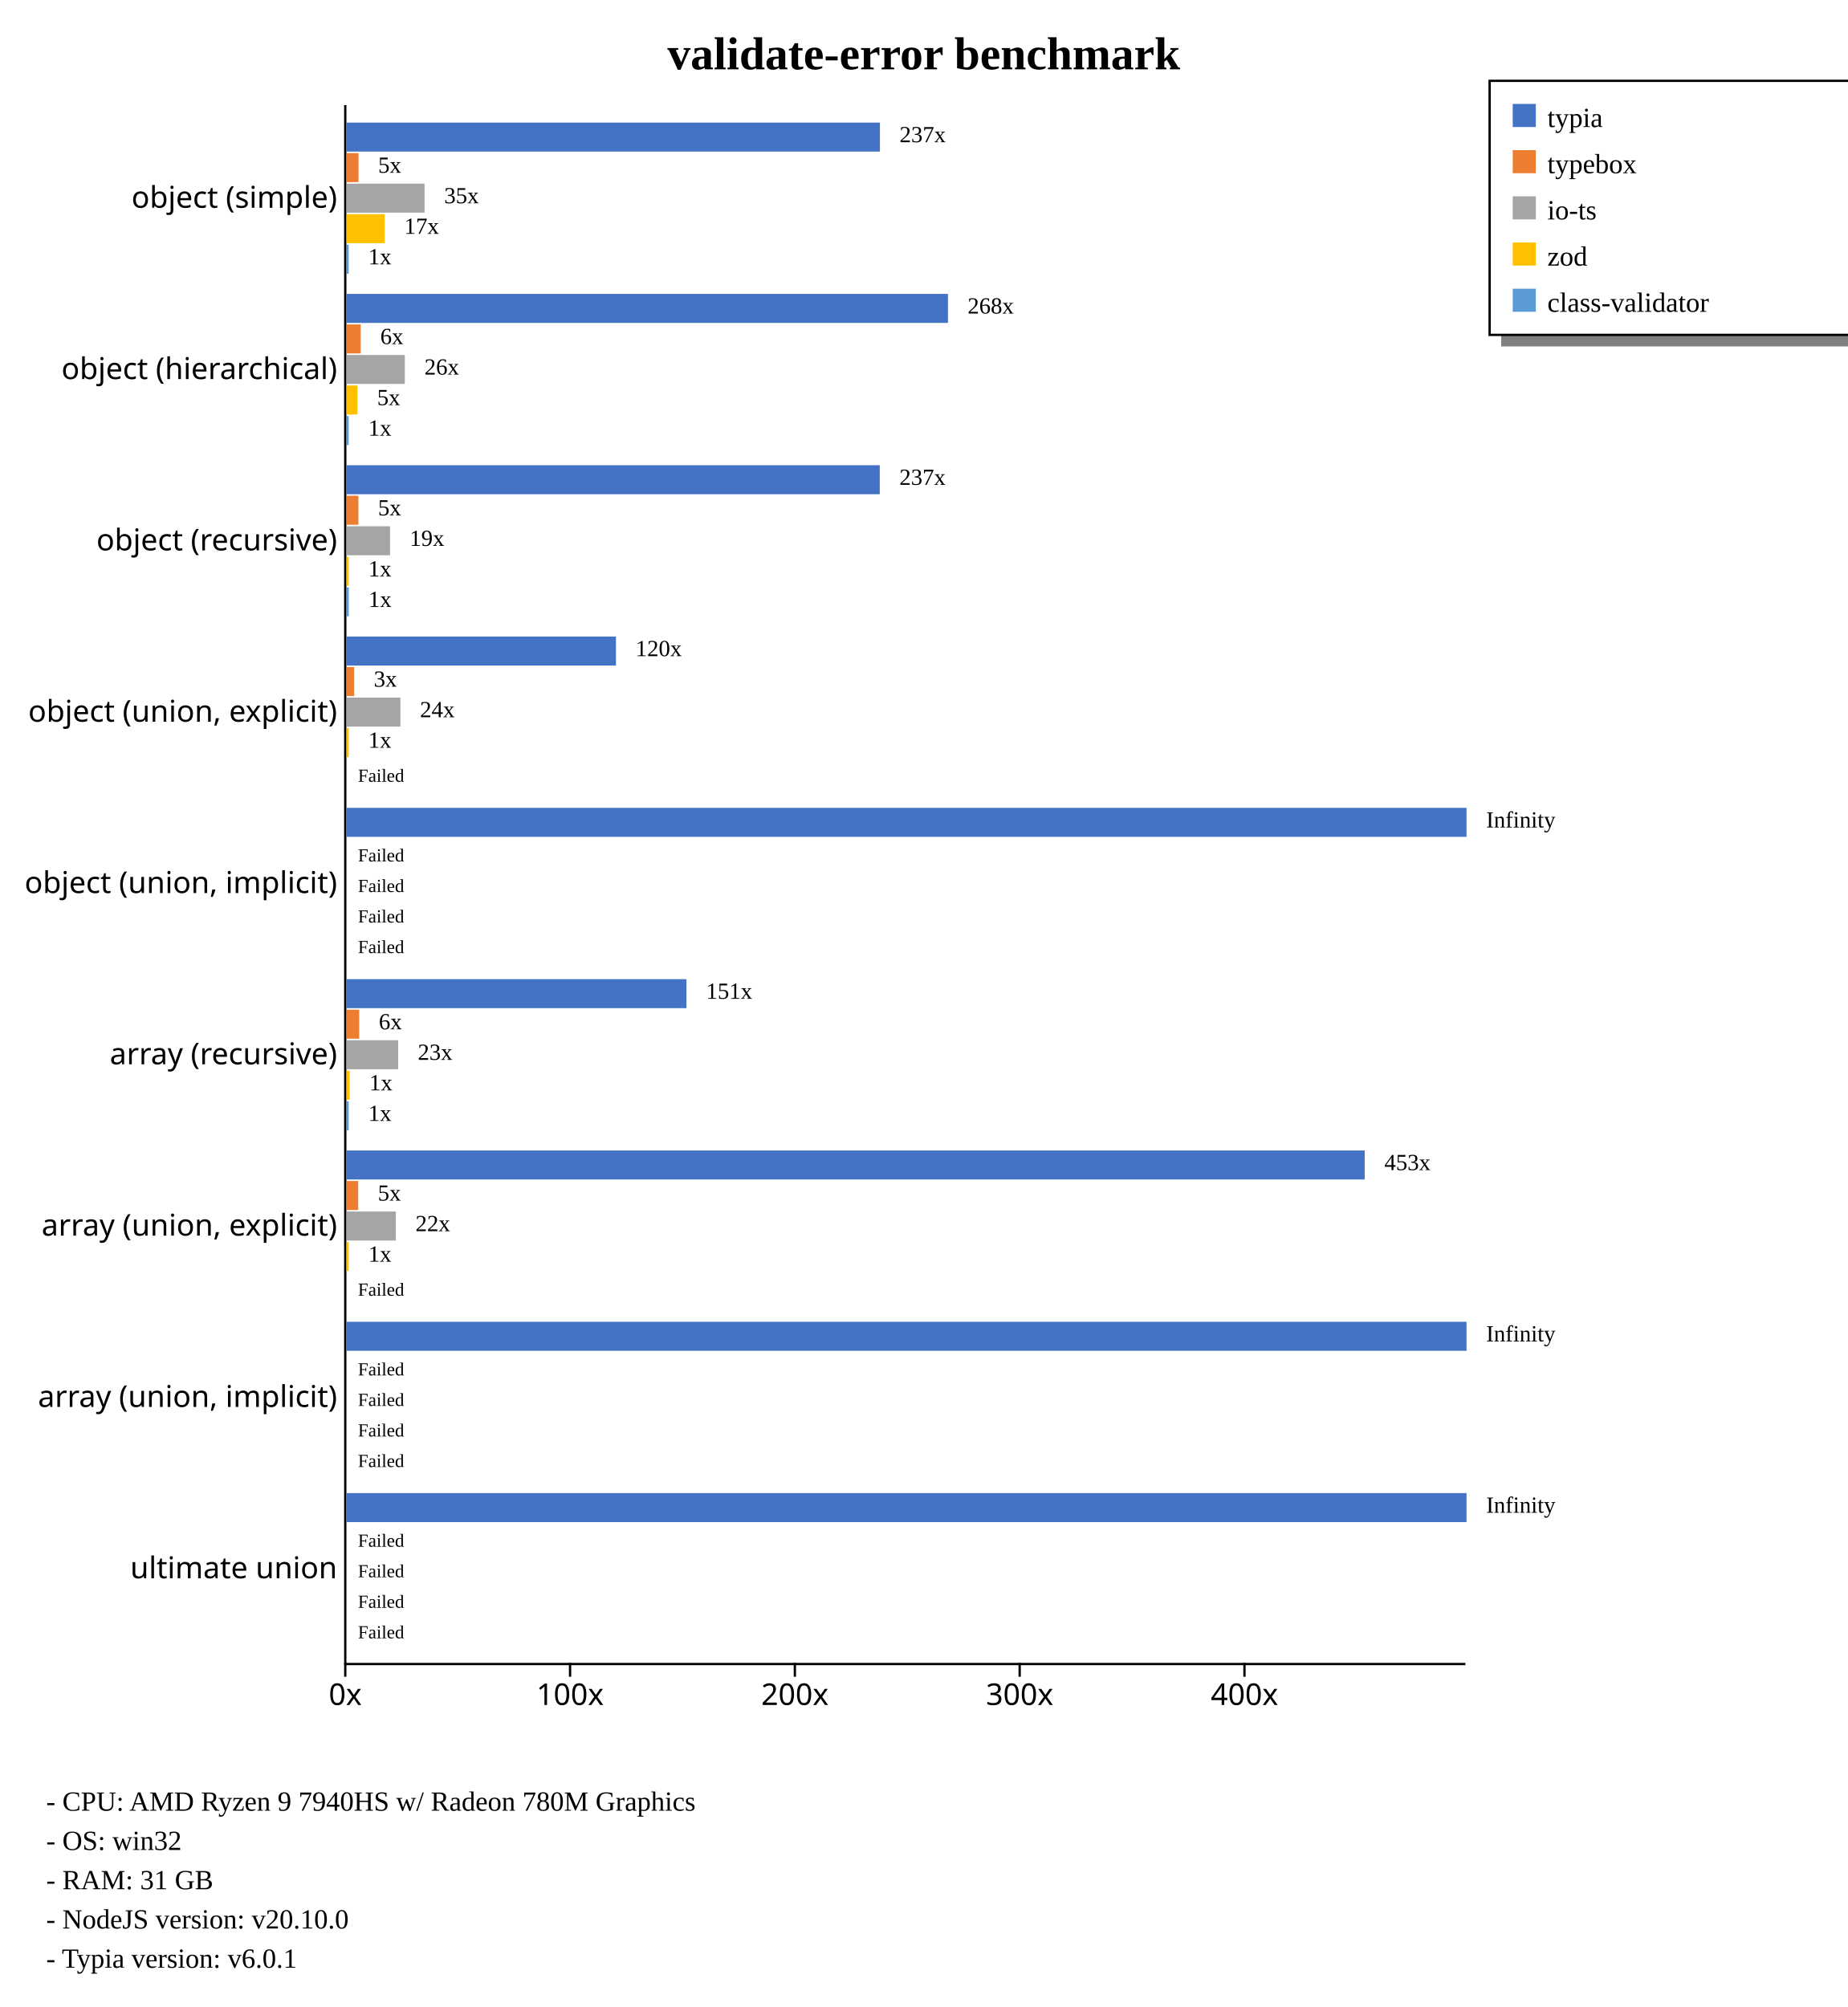
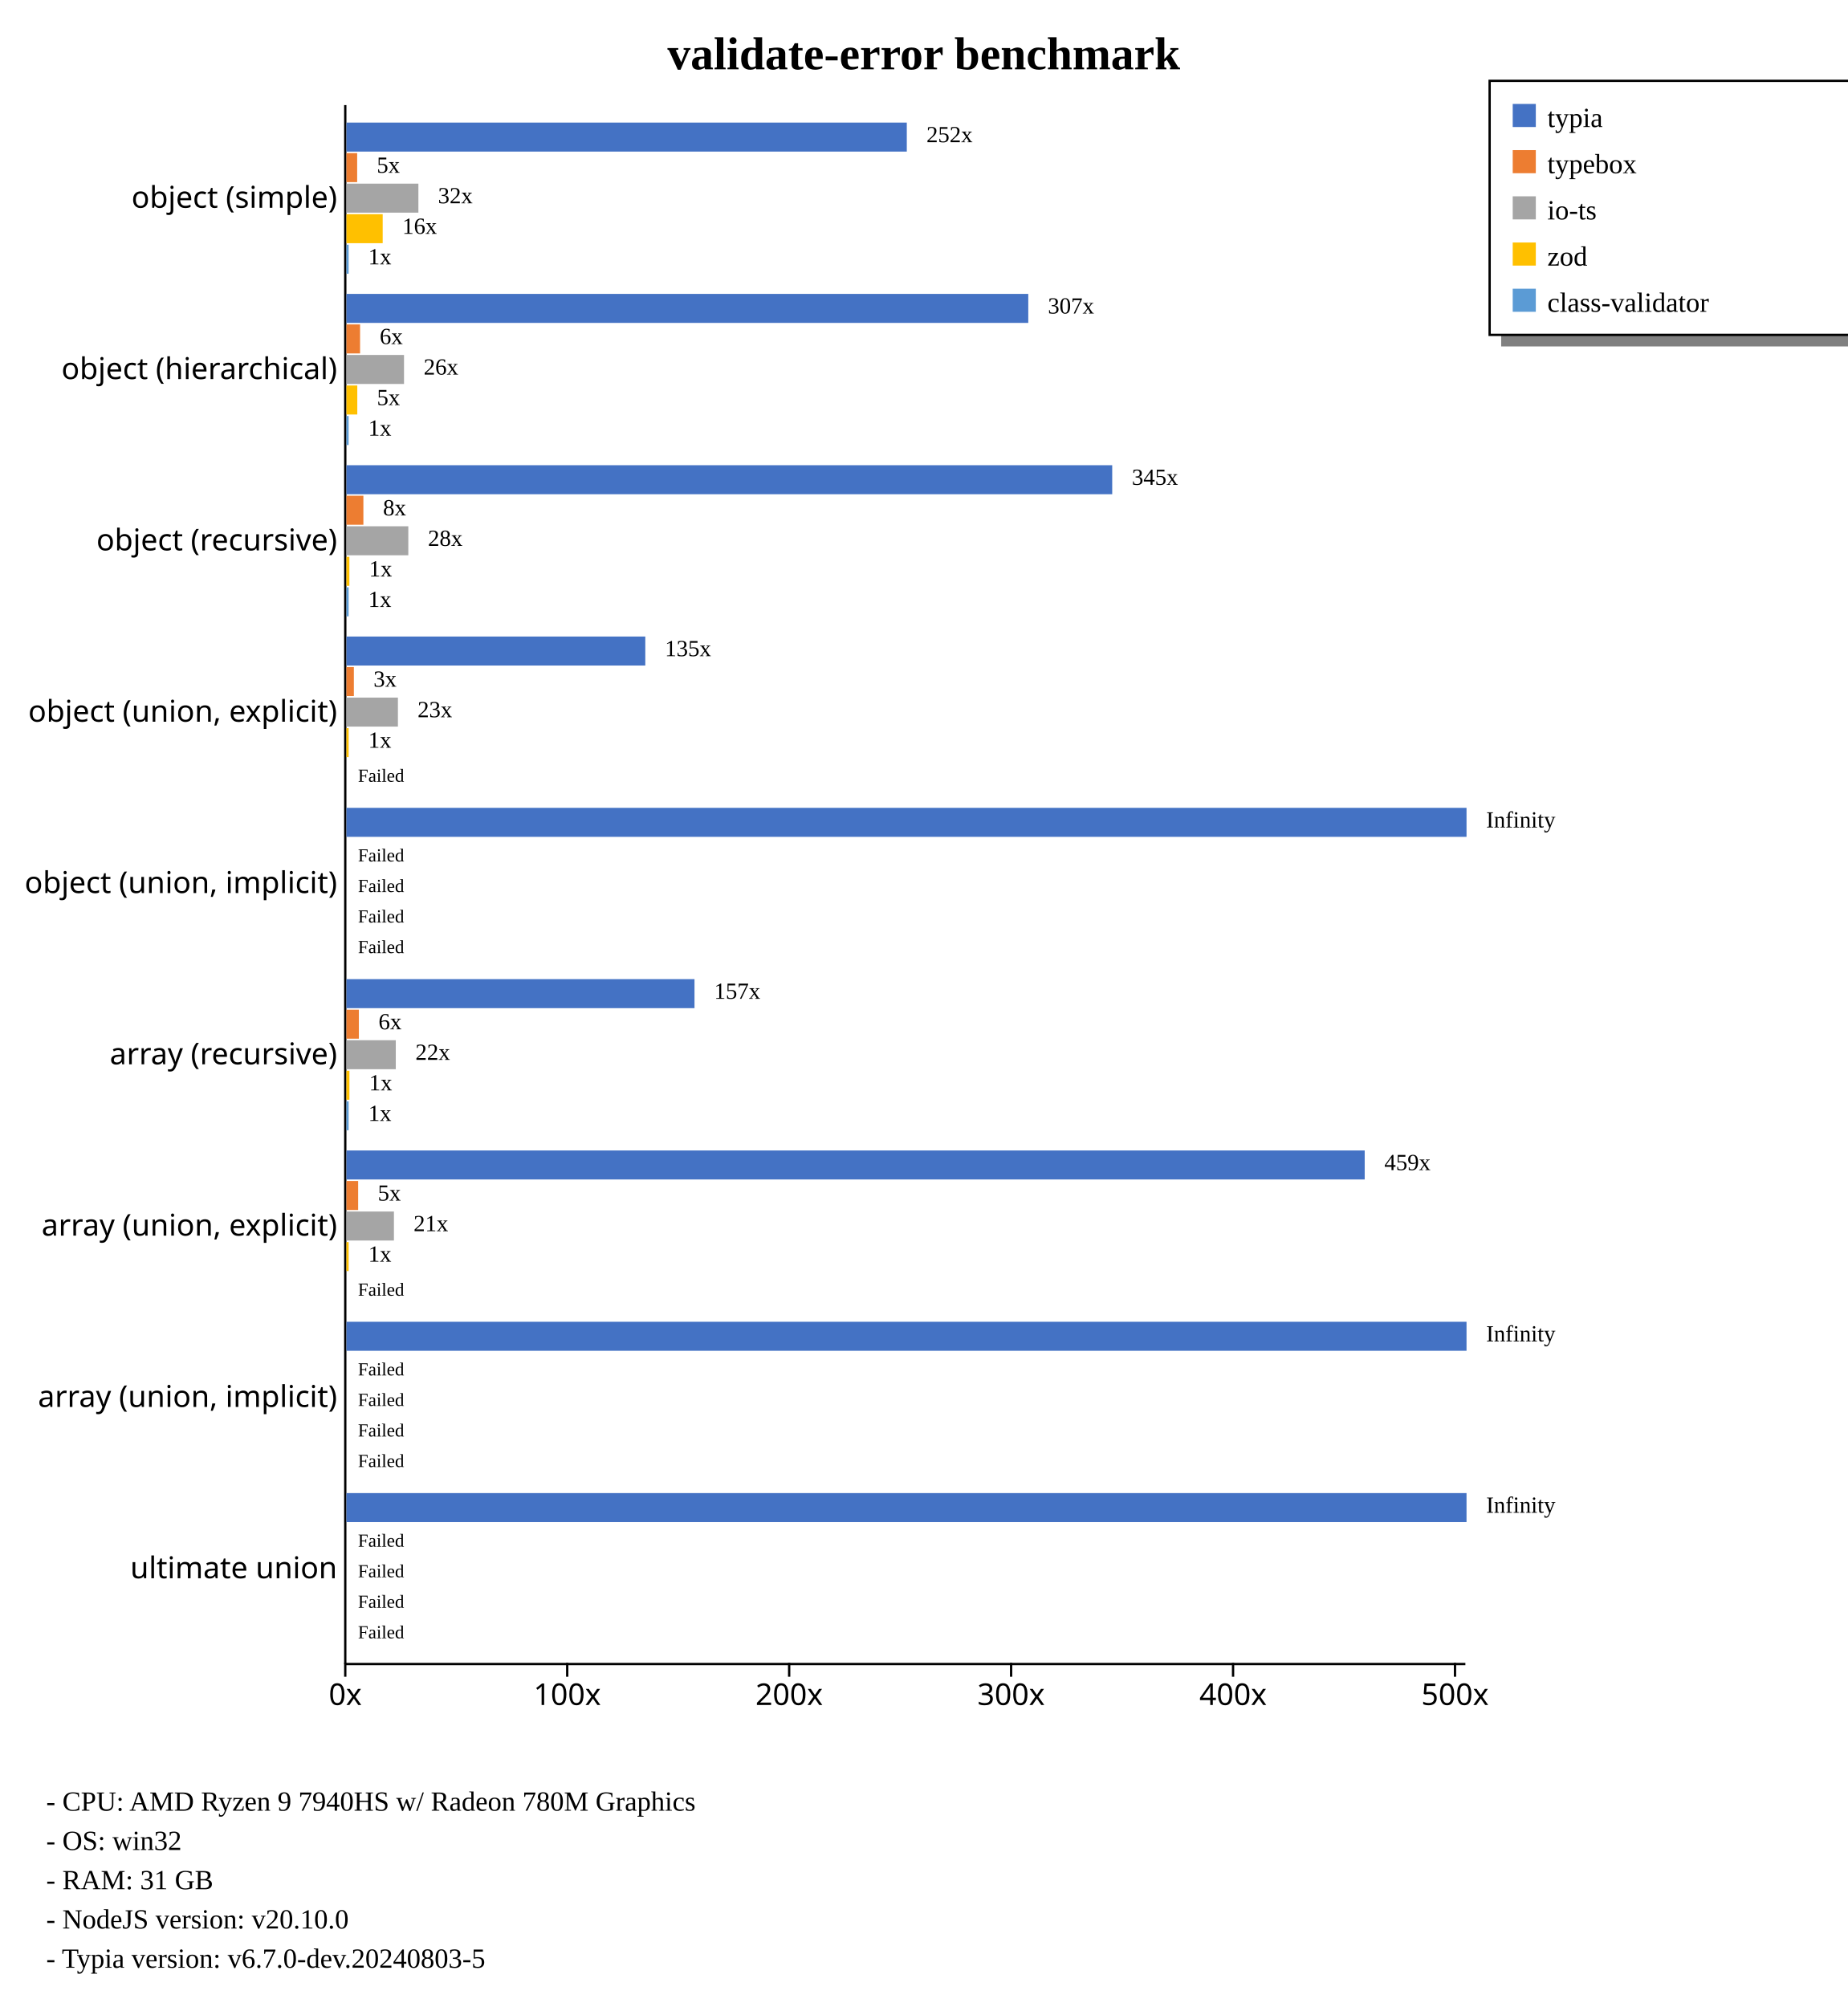
<svg xmlns="http://www.w3.org/2000/svg" width="800" height="869" style="background-color: white;">
  <g class="y axis" transform="translate(149,45)" fill="none" font-size="10" font-family="sans-serif" text-anchor="end" style="font-size: 13px;">
    <path class="domain" stroke="currentColor" d="M0.5,0.5V675.5" />
    <g class="tick" opacity="1" transform="translate(0,40.7967)" style="font-size: 13px;">
      <line stroke="currentColor" x2="0" />
      <text fill="currentColor" x="-3" dy="0.32em">object (simple)    </text>
    </g>
    <g class="tick" opacity="1" transform="translate(0,114.9725)" style="font-size: 13px;">
      <line stroke="currentColor" x2="0" />
      <text fill="currentColor" x="-3" dy="0.32em">object (hierarchical)    </text>
    </g>
    <g class="tick" opacity="1" transform="translate(0,189.1484)" style="font-size: 13px;">
      <line stroke="currentColor" x2="0" />
      <text fill="currentColor" x="-3" dy="0.32em">object (recursive)    </text>
    </g>
    <g class="tick" opacity="1" transform="translate(0,263.3242)" style="font-size: 13px;">
      <line stroke="currentColor" x2="0" />
      <text fill="currentColor" x="-3" dy="0.32em">object (union, explicit)    </text>
    </g>
    <g class="tick" opacity="1" transform="translate(0,337.5)" style="font-size: 13px;">
      <line stroke="currentColor" x2="0" />
      <text fill="currentColor" x="-3" dy="0.32em">object (union, implicit)    </text>
    </g>
    <g class="tick" opacity="1" transform="translate(0,411.6758)" style="font-size: 13px;">
      <line stroke="currentColor" x2="0" />
      <text fill="currentColor" x="-3" dy="0.32em">array (recursive)    </text>
    </g>
    <g class="tick" opacity="1" transform="translate(0,485.8516)" style="font-size: 13px;">
      <line stroke="currentColor" x2="0" />
      <text fill="currentColor" x="-3" dy="0.32em">array (union, explicit)    </text>
    </g>
    <g class="tick" opacity="1" transform="translate(0,560.0275)" style="font-size: 13px;">
      <line stroke="currentColor" x2="0" />
      <text fill="currentColor" x="-3" dy="0.32em">array (union, implicit)    </text>
    </g>
    <g class="tick" opacity="1" transform="translate(0,634.2033)" style="font-size: 13px;">
      <line stroke="currentColor" x2="0" />
      <text fill="currentColor" x="-3" dy="0.32em">ultimate union    </text>
    </g>
  </g>
  <g class="x axis" transform="translate(149,720)" fill="none" font-size="10" font-family="sans-serif" text-anchor="middle" style="font-size: 13px;">
    <path class="domain" stroke="currentColor" d="M0.5,0.5H485.5" />
    <g class="tick" opacity="1" transform="translate(0.5,0)" style="font-size: 13px;">
      <line stroke="currentColor" y2="6" />
      <text fill="currentColor" y="9" dy="0.71em">0x</text>
    </g>
-     <g class="tick" opacity="1" transform="translate(97.83617,0)" style="font-size: 13px;">
+     <g class="tick" opacity="1" transform="translate(96.60273,0)" style="font-size: 13px;">
      <line stroke="currentColor" y2="6" />
      <text fill="currentColor" y="9" dy="0.71em">100x</text>
    </g>
-     <g class="tick" opacity="1" transform="translate(195.1723,0)" style="font-size: 13px;">
+     <g class="tick" opacity="1" transform="translate(192.7055,0)" style="font-size: 13px;">
      <line stroke="currentColor" y2="6" />
      <text fill="currentColor" y="9" dy="0.71em">200x</text>
    </g>
-     <g class="tick" opacity="1" transform="translate(292.5085,0)" style="font-size: 13px;">
+     <g class="tick" opacity="1" transform="translate(288.8082,0)" style="font-size: 13px;">
      <line stroke="currentColor" y2="6" />
      <text fill="currentColor" y="9" dy="0.71em">300x</text>
    </g>
-     <g class="tick" opacity="1" transform="translate(389.8447,0)" style="font-size: 13px;">
+     <g class="tick" opacity="1" transform="translate(384.9109,0)" style="font-size: 13px;">
      <line stroke="currentColor" y2="6" />
      <text fill="currentColor" y="9" dy="0.71em">400x</text>
+     </g>
+     <g class="tick" opacity="1" transform="translate(481.0137,0)" style="font-size: 13px;">
+       <line stroke="currentColor" y2="6" />
+       <text fill="currentColor" y="9" dy="0.71em">500x</text>
    </g>
  </g>
  <text transform="translate(400, 30)" style="text-anchor: middle; font-size: 20px; font-weight: bold;">validate-error benchmark</text>
  <rect x="650" y="145" width="230" height="5" fill="gray" />
  <rect x="645" y="35" width="230" height="110" fill="none" stroke="black" />
  <rect x="655" y="45" width="10" height="10" style="fill: #4472c4;" />
  <text x="670" y="55" style="font-size: 12px;">typia</text>
  <rect x="655" y="65" width="10" height="10" style="fill: #ed7d31;" />
  <text x="670" y="75" style="font-size: 12px;">typebox</text>
  <rect x="655" y="85" width="10" height="10" style="fill: #a5a5a5;" />
  <text x="670" y="95" style="font-size: 12px;">io-ts</text>
  <rect x="655" y="105" width="10" height="10" style="fill: #ffc000;" />
  <text x="670" y="115" style="font-size: 12px;">zod</text>
  <rect x="655" y="125" width="10" height="10" style="fill: #5b9bd5;" />
  <text x="670" y="135" style="font-size: 12px;">class-validator</text>
  <text x="20" y="784" style="font-size: 12px;">  - CPU: AMD Ryzen 9 7940HS w/ Radeon 780M Graphics</text>
  <text x="20" y="801" style="font-size: 12px;">  - OS: win32</text>
  <text x="20" y="818" style="font-size: 12px;">  - RAM: 31 GB</text>
  <text x="20" y="835" style="font-size: 12px;">  - NodeJS version: v20.10.0</text>
-   <text x="20" y="852" style="font-size: 12px;">  - Typia version: v6.0.1</text>
+   <text x="20" y="852" style="font-size: 12px;">  - Typia version: v6.7.0-dev.20240803-5</text>
  <g style="font-size: 13px;">
    <g style="font-size: 13px;">
-       <rect x="150" y="53.079" width="231.008" height="12.558" fill="#4472c4" />
-       <rect x="150" y="66.298" width="5.229" height="12.558" fill="#ed7d31" />
-       <rect x="150" y="79.517" width="33.831" height="12.558" fill="#a5a5a5" />
-       <rect x="150" y="92.737" width="16.561" height="12.558" fill="#ffc000" />
-       <rect x="150" y="105.956" width="0.973" height="12.558" fill="#5b9bd5" />
-       <text class="label" x="389.508" y="61.579" font-size="10px">237x</text>
-       <text class="label" x="163.729" y="74.798" font-size="10px">5x</text>
-       <text class="label" x="192.331" y="88.017" font-size="10px">35x</text>
-       <text class="label" x="175.061" y="101.237" font-size="10px">17x</text>
-       <text class="label" x="159.473" y="114.456" font-size="10px">1x</text>
-       <text class="label" x="386.008" y="63.079" font-size="8px" />
-       <text class="label" x="160.229" y="76.298" font-size="8px" />
-       <text class="label" x="188.831" y="89.517" font-size="8px" />
-       <text class="label" x="171.561" y="102.737" font-size="8px" />
-       <text class="label" x="155.973" y="115.956" font-size="8px" />
-     </g>
-     <g style="font-size: 13px;">
-       <rect x="150" y="127.254" width="260.467" height="12.558" fill="#4472c4" />
-       <rect x="150" y="140.474" width="6.166" height="12.558" fill="#ed7d31" />
-       <rect x="150" y="153.693" width="25.282" height="12.558" fill="#a5a5a5" />
-       <rect x="150" y="166.913" width="4.791" height="12.558" fill="#ffc000" />
-       <rect x="150" y="180.132" width="0.973" height="12.558" fill="#5b9bd5" />
-       <text class="label" x="418.967" y="135.754" font-size="10px">268x</text>
-       <text class="label" x="164.666" y="148.974" font-size="10px">6x</text>
-       <text class="label" x="183.782" y="162.193" font-size="10px">26x</text>
-       <text class="label" x="163.291" y="175.413" font-size="10px">5x</text>
-       <text class="label" x="159.473" y="188.632" font-size="10px">1x</text>
-       <text class="label" x="415.467" y="137.254" font-size="8px" />
-       <text class="label" x="161.166" y="150.474" font-size="8px" />
-       <text class="label" x="180.282" y="163.693" font-size="8px" />
-       <text class="label" x="159.791" y="176.913" font-size="8px" />
-       <text class="label" x="155.973" y="190.132" font-size="8px" />
-     </g>
-     <g style="font-size: 13px;">
-       <rect x="150" y="201.43" width="230.931" height="12.558" fill="#4472c4" />
-       <rect x="150" y="214.65" width="5.185" height="12.558" fill="#ed7d31" />
-       <rect x="150" y="227.869" width="18.889" height="12.558" fill="#a5a5a5" />
-       <rect x="150" y="241.089" width="0.973" height="12.558" fill="#ffc000" />
-       <rect x="150" y="254.308" width="1.027" height="12.558" fill="#5b9bd5" />
-       <text class="label" x="389.431" y="209.93" font-size="10px">237x</text>
-       <text class="label" x="163.685" y="223.15" font-size="10px">5x</text>
-       <text class="label" x="177.389" y="236.369" font-size="10px">19x</text>
-       <text class="label" x="159.473" y="249.589" font-size="10px">1x</text>
-       <text class="label" x="159.527" y="262.808" font-size="10px">1x</text>
-       <text class="label" x="385.931" y="211.43" font-size="8px" />
-       <text class="label" x="160.185" y="224.65" font-size="8px" />
-       <text class="label" x="173.889" y="237.869" font-size="8px" />
-       <text class="label" x="155.973" y="251.089" font-size="8px" />
-       <text class="label" x="156.027" y="264.308" font-size="8px" />
-     </g>
-     <g style="font-size: 13px;">
-       <rect x="150" y="275.606" width="116.701" height="12.558" fill="#4472c4" />
-       <rect x="150" y="288.825" width="3.353" height="12.558" fill="#ed7d31" />
-       <rect x="150" y="302.045" width="23.353" height="12.558" fill="#a5a5a5" />
-       <rect x="150" y="315.264" width="0.973" height="12.558" fill="#ffc000" />
+       <rect x="150" y="53.079" width="242.639" height="12.558" fill="#4472c4" />
+       <rect x="150" y="66.298" width="4.65" height="12.558" fill="#ed7d31" />
+       <rect x="150" y="79.517" width="31.159" height="12.558" fill="#a5a5a5" />
+       <rect x="150" y="92.737" width="15.702" height="12.558" fill="#ffc000" />
+       <rect x="150" y="105.956" width="0.961" height="12.558" fill="#5b9bd5" />
+       <text class="label" x="401.139" y="61.579" font-size="10px">252x</text>
+       <text class="label" x="163.15" y="74.798" font-size="10px">5x</text>
+       <text class="label" x="189.659" y="88.017" font-size="10px">32x</text>
+       <text class="label" x="174.202" y="101.237" font-size="10px">16x</text>
+       <text class="label" x="159.461" y="114.456" font-size="10px">1x</text>
+       <text class="label" x="397.639" y="63.079" font-size="8px" />
+       <text class="label" x="159.65" y="76.298" font-size="8px" />
+       <text class="label" x="186.159" y="89.517" font-size="8px" />
+       <text class="label" x="170.702" y="102.737" font-size="8px" />
+       <text class="label" x="155.961" y="115.956" font-size="8px" />
+     </g>
+     <g style="font-size: 13px;">
+       <rect x="150" y="127.254" width="295.237" height="12.558" fill="#4472c4" />
+       <rect x="150" y="140.474" width="5.909" height="12.558" fill="#ed7d31" />
+       <rect x="150" y="153.693" width="24.937" height="12.558" fill="#a5a5a5" />
+       <rect x="150" y="166.913" width="4.706" height="12.558" fill="#ffc000" />
+       <rect x="150" y="180.132" width="0.961" height="12.558" fill="#5b9bd5" />
+       <text class="label" x="453.737" y="135.754" font-size="10px">307x</text>
+       <text class="label" x="164.409" y="148.974" font-size="10px">6x</text>
+       <text class="label" x="183.437" y="162.193" font-size="10px">26x</text>
+       <text class="label" x="163.206" y="175.413" font-size="10px">5x</text>
+       <text class="label" x="159.461" y="188.632" font-size="10px">1x</text>
+       <text class="label" x="450.237" y="137.254" font-size="8px" />
+       <text class="label" x="160.909" y="150.474" font-size="8px" />
+       <text class="label" x="179.937" y="163.693" font-size="8px" />
+       <text class="label" x="159.706" y="176.913" font-size="8px" />
+       <text class="label" x="155.961" y="190.132" font-size="8px" />
+     </g>
+     <g style="font-size: 13px;">
+       <rect x="150" y="201.43" width="331.584" height="12.558" fill="#4472c4" />
+       <rect x="150" y="214.65" width="7.344" height="12.558" fill="#ed7d31" />
+       <rect x="150" y="227.869" width="26.795" height="12.558" fill="#a5a5a5" />
+       <rect x="150" y="241.089" width="1.277" height="12.558" fill="#ffc000" />
+       <rect x="150" y="254.308" width="0.961" height="12.558" fill="#5b9bd5" />
+       <text class="label" x="490.084" y="209.93" font-size="10px">345x</text>
+       <text class="label" x="165.844" y="223.15" font-size="10px">8x</text>
+       <text class="label" x="185.295" y="236.369" font-size="10px">28x</text>
+       <text class="label" x="159.777" y="249.589" font-size="10px">1x</text>
+       <text class="label" x="159.461" y="262.808" font-size="10px">1x</text>
+       <text class="label" x="486.584" y="211.43" font-size="8px" />
+       <text class="label" x="162.344" y="224.65" font-size="8px" />
+       <text class="label" x="181.795" y="237.869" font-size="8px" />
+       <text class="label" x="156.277" y="251.089" font-size="8px" />
+       <text class="label" x="155.961" y="264.308" font-size="8px" />
+     </g>
+     <g style="font-size: 13px;">
+       <rect x="150" y="275.606" width="129.408" height="12.558" fill="#4472c4" />
+       <rect x="150" y="288.825" width="3.219" height="12.558" fill="#ed7d31" />
+       <rect x="150" y="302.045" width="22.296" height="12.558" fill="#a5a5a5" />
+       <rect x="150" y="315.264" width="0.961" height="12.558" fill="#ffc000" />
      <rect x="150" y="328.484" width="0" height="12.558" fill="#5b9bd5" />
-       <text class="label" x="275.201" y="284.106" font-size="10px">120x</text>
-       <text class="label" x="161.853" y="297.325" font-size="10px">3x</text>
-       <text class="label" x="181.853" y="310.545" font-size="10px">24x</text>
-       <text class="label" x="159.473" y="323.764" font-size="10px">1x</text>
+       <text class="label" x="287.908" y="284.106" font-size="10px">135x</text>
+       <text class="label" x="161.719" y="297.325" font-size="10px">3x</text>
+       <text class="label" x="180.796" y="310.545" font-size="10px">23x</text>
+       <text class="label" x="159.461" y="323.764" font-size="10px">1x</text>
      <text class="label" x="158.5" y="336.984" font-size="10px" />
-       <text class="label" x="271.701" y="285.606" font-size="8px" />
-       <text class="label" x="158.353" y="298.825" font-size="8px" />
-       <text class="label" x="178.353" y="312.045" font-size="8px" />
-       <text class="label" x="155.973" y="325.264" font-size="8px" />
+       <text class="label" x="284.408" y="285.606" font-size="8px" />
+       <text class="label" x="158.219" y="298.825" font-size="8px" />
+       <text class="label" x="177.296" y="312.045" font-size="8px" />
+       <text class="label" x="155.961" y="325.264" font-size="8px" />
      <text class="label" x="155" y="338.484" font-size="8px">Failed</text>
    </g>
    <g style="font-size: 13px;">
      <rect x="150" y="349.782" width="485" height="12.558" fill="#4472c4" />
      <rect x="150" y="363.001" width="0" height="12.558" fill="#ed7d31" />
      <rect x="150" y="376.221" width="0" height="12.558" fill="#a5a5a5" />
      <rect x="150" y="389.44" width="0" height="12.558" fill="#ffc000" />
      <rect x="150" y="402.66" width="0" height="12.558" fill="#5b9bd5" />
      <text class="label" x="643.5" y="358.282" font-size="10px">Infinity</text>
      <text class="label" x="158.5" y="371.501" font-size="10px" />
      <text class="label" x="158.5" y="384.721" font-size="10px" />
      <text class="label" x="158.5" y="397.94" font-size="10px" />
      <text class="label" x="158.5" y="411.16" font-size="10px" />
      <text class="label" x="640" y="359.782" font-size="8px" />
      <text class="label" x="155" y="373.001" font-size="8px">Failed</text>
      <text class="label" x="155" y="386.221" font-size="8px">Failed</text>
      <text class="label" x="155" y="399.44" font-size="8px">Failed</text>
      <text class="label" x="155" y="412.66" font-size="8px">Failed</text>
    </g>
    <g style="font-size: 13px;">
-       <rect x="150" y="423.958" width="147.228" height="12.558" fill="#4472c4" />
-       <rect x="150" y="437.177" width="5.532" height="12.558" fill="#ed7d31" />
-       <rect x="150" y="450.397" width="22.401" height="12.558" fill="#a5a5a5" />
-       <rect x="150" y="463.616" width="1.404" height="12.558" fill="#ffc000" />
-       <rect x="150" y="476.835" width="0.973" height="12.558" fill="#5b9bd5" />
-       <text class="label" x="305.728" y="432.458" font-size="10px">151x</text>
-       <text class="label" x="164.032" y="445.677" font-size="10px">6x</text>
-       <text class="label" x="180.901" y="458.897" font-size="10px">23x</text>
-       <text class="label" x="159.904" y="472.116" font-size="10px">1x</text>
-       <text class="label" x="159.473" y="485.335" font-size="10px">1x</text>
-       <text class="label" x="302.228" y="433.958" font-size="8px" />
-       <text class="label" x="160.532" y="447.177" font-size="8px" />
-       <text class="label" x="177.401" y="460.397" font-size="8px" />
-       <text class="label" x="156.404" y="473.616" font-size="8px" />
-       <text class="label" x="155.973" y="486.835" font-size="8px" />
+       <rect x="150" y="423.958" width="150.715" height="12.558" fill="#4472c4" />
+       <rect x="150" y="437.177" width="5.388" height="12.558" fill="#ed7d31" />
+       <rect x="150" y="450.397" width="21.375" height="12.558" fill="#a5a5a5" />
+       <rect x="150" y="463.616" width="1.299" height="12.558" fill="#ffc000" />
+       <rect x="150" y="476.835" width="0.961" height="12.558" fill="#5b9bd5" />
+       <text class="label" x="309.215" y="432.458" font-size="10px">157x</text>
+       <text class="label" x="163.888" y="445.677" font-size="10px">6x</text>
+       <text class="label" x="179.875" y="458.897" font-size="10px">22x</text>
+       <text class="label" x="159.799" y="472.116" font-size="10px">1x</text>
+       <text class="label" x="159.461" y="485.335" font-size="10px">1x</text>
+       <text class="label" x="305.715" y="433.958" font-size="8px" />
+       <text class="label" x="160.388" y="447.177" font-size="8px" />
+       <text class="label" x="176.375" y="460.397" font-size="8px" />
+       <text class="label" x="156.299" y="473.616" font-size="8px" />
+       <text class="label" x="155.961" y="486.835" font-size="8px" />
    </g>
    <g style="font-size: 13px;">
      <rect x="150" y="498.134" width="440.909" height="12.558" fill="#4472c4" />
-       <rect x="150" y="511.353" width="5.1" height="12.558" fill="#ed7d31" />
-       <rect x="150" y="524.572" width="21.403" height="12.558" fill="#a5a5a5" />
-       <rect x="150" y="537.792" width="0.973" height="12.558" fill="#ffc000" />
+       <rect x="150" y="511.353" width="5.076" height="12.558" fill="#ed7d31" />
+       <rect x="150" y="524.572" width="20.567" height="12.558" fill="#a5a5a5" />
+       <rect x="150" y="537.792" width="0.961" height="12.558" fill="#ffc000" />
      <rect x="150" y="551.011" width="0" height="12.558" fill="#5b9bd5" />
-       <text class="label" x="599.409" y="506.634" font-size="10px">453x</text>
-       <text class="label" x="163.6" y="519.853" font-size="10px">5x</text>
-       <text class="label" x="179.903" y="533.072" font-size="10px">22x</text>
-       <text class="label" x="159.473" y="546.292" font-size="10px">1x</text>
+       <text class="label" x="599.409" y="506.634" font-size="10px">459x</text>
+       <text class="label" x="163.576" y="519.853" font-size="10px">5x</text>
+       <text class="label" x="179.067" y="533.072" font-size="10px">21x</text>
+       <text class="label" x="159.461" y="546.292" font-size="10px">1x</text>
      <text class="label" x="158.5" y="559.511" font-size="10px" />
      <text class="label" x="595.909" y="508.134" font-size="8px" />
-       <text class="label" x="160.1" y="521.353" font-size="8px" />
-       <text class="label" x="176.403" y="534.572" font-size="8px" />
-       <text class="label" x="155.973" y="547.792" font-size="8px" />
+       <text class="label" x="160.076" y="521.353" font-size="8px" />
+       <text class="label" x="175.567" y="534.572" font-size="8px" />
+       <text class="label" x="155.961" y="547.792" font-size="8px" />
      <text class="label" x="155" y="561.011" font-size="8px">Failed</text>
    </g>
    <g style="font-size: 13px;">
      <rect x="150" y="572.309" width="485" height="12.558" fill="#4472c4" />
      <rect x="150" y="585.529" width="0" height="12.558" fill="#ed7d31" />
      <rect x="150" y="598.748" width="0" height="12.558" fill="#a5a5a5" />
      <rect x="150" y="611.968" width="0" height="12.558" fill="#ffc000" />
      <rect x="150" y="625.187" width="0" height="12.558" fill="#5b9bd5" />
      <text class="label" x="643.5" y="580.809" font-size="10px">Infinity</text>
      <text class="label" x="158.5" y="594.029" font-size="10px" />
      <text class="label" x="158.5" y="607.248" font-size="10px" />
      <text class="label" x="158.5" y="620.468" font-size="10px" />
      <text class="label" x="158.5" y="633.687" font-size="10px" />
      <text class="label" x="640" y="582.309" font-size="8px" />
      <text class="label" x="155" y="595.529" font-size="8px">Failed</text>
      <text class="label" x="155" y="608.748" font-size="8px">Failed</text>
      <text class="label" x="155" y="621.968" font-size="8px">Failed</text>
      <text class="label" x="155" y="635.187" font-size="8px">Failed</text>
    </g>
    <g style="font-size: 13px;">
      <rect x="150" y="646.485" width="485" height="12.558" fill="#4472c4" />
      <rect x="150" y="659.705" width="0" height="12.558" fill="#ed7d31" />
      <rect x="150" y="672.924" width="0" height="12.558" fill="#a5a5a5" />
      <rect x="150" y="686.144" width="0" height="12.558" fill="#ffc000" />
      <rect x="150" y="699.363" width="0" height="12.558" fill="#5b9bd5" />
      <text class="label" x="643.5" y="654.985" font-size="10px">Infinity</text>
      <text class="label" x="158.5" y="668.205" font-size="10px" />
      <text class="label" x="158.5" y="681.424" font-size="10px" />
      <text class="label" x="158.5" y="694.644" font-size="10px" />
      <text class="label" x="158.5" y="707.863" font-size="10px" />
      <text class="label" x="640" y="656.485" font-size="8px" />
      <text class="label" x="155" y="669.705" font-size="8px">Failed</text>
      <text class="label" x="155" y="682.924" font-size="8px">Failed</text>
      <text class="label" x="155" y="696.144" font-size="8px">Failed</text>
      <text class="label" x="155" y="709.363" font-size="8px">Failed</text>
    </g>
  </g>
</svg>
